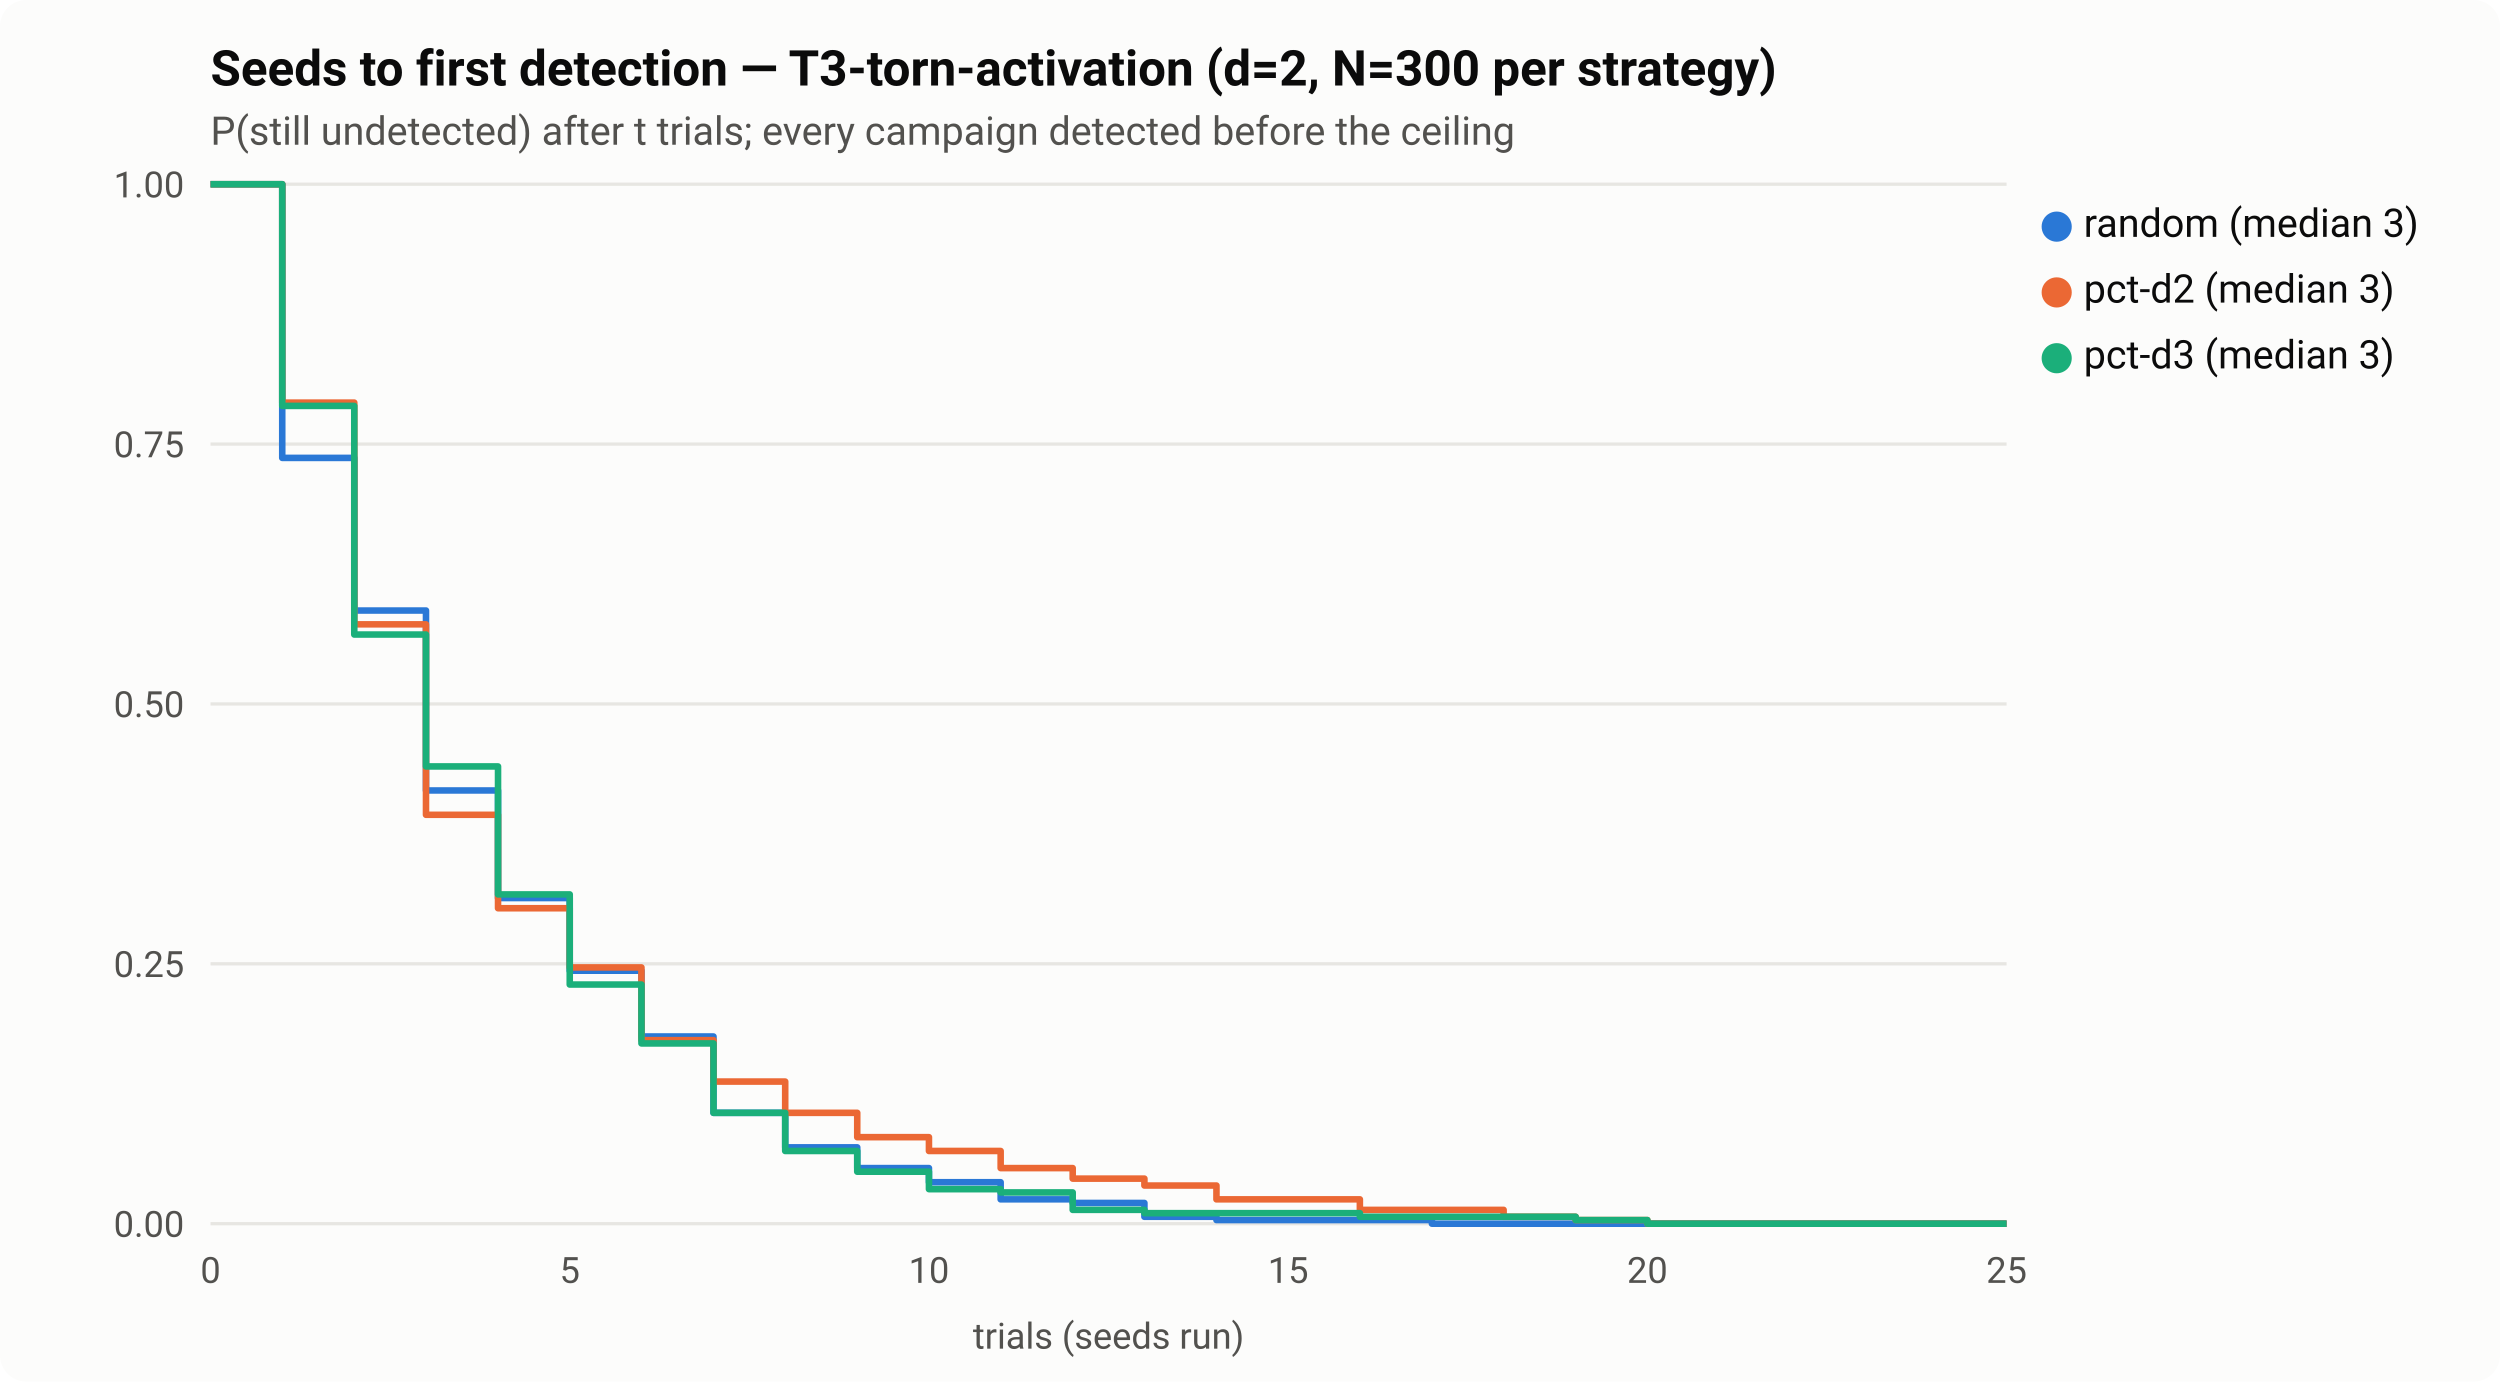
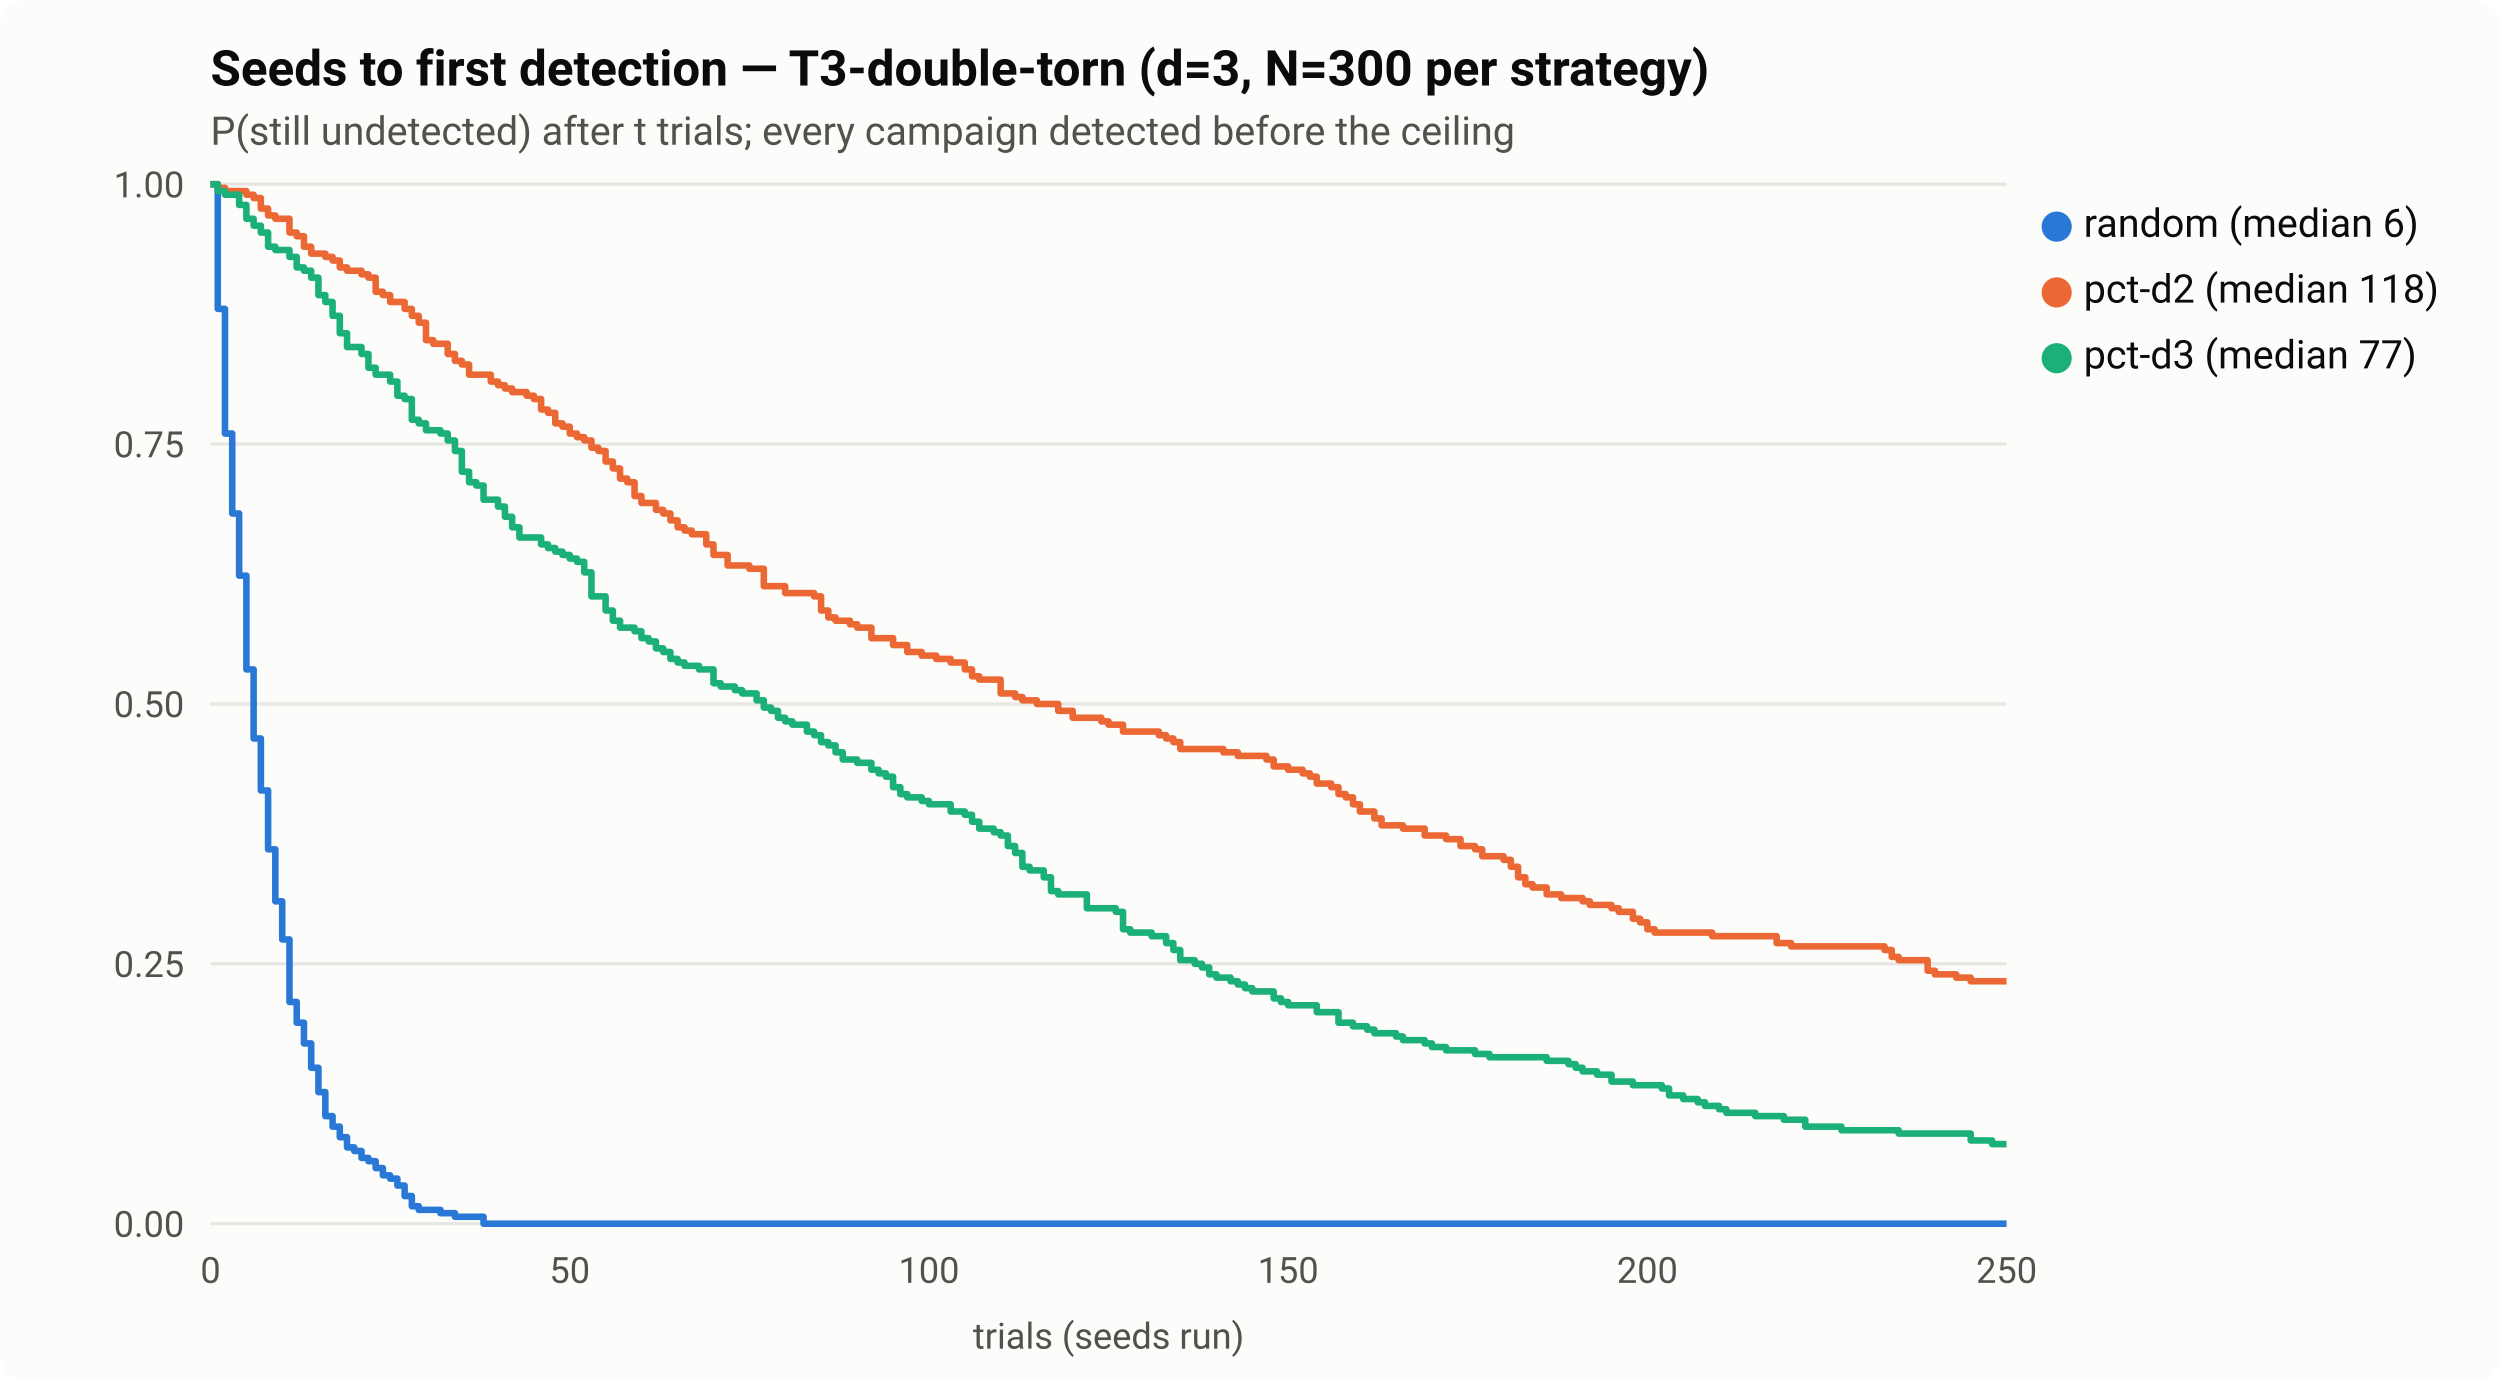
- <svg xmlns="http://www.w3.org/2000/svg" width="760" height="420" viewBox="0 0 760 420" role="img" aria-label="Kaplan-Meier detection curves for the depth-2 mutant">
+ <svg xmlns="http://www.w3.org/2000/svg" width="760" height="420" viewBox="0 0 760 420" role="img" aria-label="Kaplan-Meier detection curves for the depth-3 mutant">
  <rect width="760" height="420" fill="#fcfcfb" rx="8" />
-   <text x="64" y="26" font-family="Roboto, system-ui, sans-serif" font-size="15" font-weight="600" fill="#0b0b0b">Seeds to first detection — T3-torn-activation (d=2, N=300 per strategy)</text>
+   <text x="64" y="26" font-family="Roboto, system-ui, sans-serif" font-size="15" font-weight="600" fill="#0b0b0b">Seeds to first detection — T3-double-torn (d=3, N=300 per strategy)</text>
  <text x="64" y="44" font-family="Roboto, system-ui, sans-serif" font-size="12" fill="#52514e">P(still undetected) after t trials; every campaign detected before the ceiling</text>
  <line x1="64" y1="372.0" x2="610" y2="372.0" stroke="#e7e6e2" stroke-width="1" />
  <text x="56" y="376.0" font-family="Roboto, system-ui, sans-serif" font-size="11" fill="#52514e" text-anchor="end">0.00</text>
  <line x1="64" y1="293.0" x2="610" y2="293.0" stroke="#e7e6e2" stroke-width="1" />
  <text x="56" y="297.0" font-family="Roboto, system-ui, sans-serif" font-size="11" fill="#52514e" text-anchor="end">0.25</text>
  <line x1="64" y1="214.0" x2="610" y2="214.0" stroke="#e7e6e2" stroke-width="1" />
  <text x="56" y="218.0" font-family="Roboto, system-ui, sans-serif" font-size="11" fill="#52514e" text-anchor="end">0.50</text>
  <line x1="64" y1="135.0" x2="610" y2="135.0" stroke="#e7e6e2" stroke-width="1" />
  <text x="56" y="139.0" font-family="Roboto, system-ui, sans-serif" font-size="11" fill="#52514e" text-anchor="end">0.75</text>
  <line x1="64" y1="56.0" x2="610" y2="56.0" stroke="#e7e6e2" stroke-width="1" />
  <text x="56" y="60.0" font-family="Roboto, system-ui, sans-serif" font-size="11" fill="#52514e" text-anchor="end">1.00</text>
  <text x="64.0" y="390" font-family="Roboto, system-ui, sans-serif" font-size="11" fill="#52514e" text-anchor="middle">0</text>
-   <text x="173.2" y="390" font-family="Roboto, system-ui, sans-serif" font-size="11" fill="#52514e" text-anchor="middle">5</text>
-   <text x="282.4" y="390" font-family="Roboto, system-ui, sans-serif" font-size="11" fill="#52514e" text-anchor="middle">10</text>
-   <text x="391.6" y="390" font-family="Roboto, system-ui, sans-serif" font-size="11" fill="#52514e" text-anchor="middle">15</text>
-   <text x="500.8" y="390" font-family="Roboto, system-ui, sans-serif" font-size="11" fill="#52514e" text-anchor="middle">20</text>
-   <text x="610.0" y="390" font-family="Roboto, system-ui, sans-serif" font-size="11" fill="#52514e" text-anchor="middle">25</text>
+   <text x="173.2" y="390" font-family="Roboto, system-ui, sans-serif" font-size="11" fill="#52514e" text-anchor="middle">50</text>
+   <text x="282.4" y="390" font-family="Roboto, system-ui, sans-serif" font-size="11" fill="#52514e" text-anchor="middle">100</text>
+   <text x="391.6" y="390" font-family="Roboto, system-ui, sans-serif" font-size="11" fill="#52514e" text-anchor="middle">150</text>
+   <text x="500.8" y="390" font-family="Roboto, system-ui, sans-serif" font-size="11" fill="#52514e" text-anchor="middle">200</text>
+   <text x="610.0" y="390" font-family="Roboto, system-ui, sans-serif" font-size="11" fill="#52514e" text-anchor="middle">250</text>
  <text x="337" y="410" font-family="Roboto, system-ui, sans-serif" font-size="11" fill="#52514e" text-anchor="middle">trials (seeds run)</text>
-   <path d="M 64.0 56.0 H 85.8 V 139.2 H 107.7 V 185.6 H 129.5 V 240.3 H 151.4 V 273.0 H 173.2 V 295.1 H 195.0 V 315.1 H 216.9 V 338.3 H 238.7 V 348.8 H 260.6 V 355.1 H 282.4 V 359.4 H 304.2 V 364.6 H 326.1 V 365.7 H 347.9 V 369.9 H 369.8 V 370.9 H 435.3 V 372.0 H 610.0" fill="none" stroke="#2a78d6" stroke-width="2" stroke-linejoin="round" />
+   <path d="M 64.0 56.0 H 66.2 V 93.9 H 68.4 V 131.8 H 70.6 V 156.1 H 72.7 V 175.0 H 74.9 V 203.5 H 77.1 V 224.5 H 79.3 V 240.3 H 81.5 V 258.2 H 83.7 V 274.0 H 85.8 V 285.6 H 88.0 V 304.6 H 90.2 V 310.9 H 92.4 V 317.2 H 94.6 V 324.6 H 96.8 V 332.0 H 98.9 V 339.3 H 101.1 V 342.5 H 103.3 V 345.7 H 105.5 V 348.8 H 107.7 V 349.9 H 109.9 V 352.0 H 112.0 V 353.0 H 114.2 V 355.1 H 116.4 V 357.3 H 118.6 V 358.3 H 120.8 V 360.4 H 123.0 V 363.6 H 125.2 V 366.7 H 127.3 V 367.8 H 133.9 V 368.8 H 138.3 V 369.9 H 147.0 V 372.0 H 610.0" fill="none" stroke="#2a78d6" stroke-width="2" stroke-linejoin="round" />
  <text x="620" y="72" font-family="Roboto, system-ui, sans-serif" font-size="12" fill="#0b0b0b">
-     <tspan fill="#2a78d6">●</tspan> random (median 3)</text>
-   <path d="M 64.0 56.0 H 85.8 V 122.4 H 107.7 V 189.8 H 129.5 V 247.7 H 151.4 V 276.1 H 173.2 V 294.1 H 195.0 V 316.2 H 216.9 V 328.8 H 238.7 V 338.3 H 260.6 V 345.7 H 282.4 V 349.9 H 304.2 V 355.1 H 326.1 V 358.3 H 347.9 V 360.4 H 369.8 V 364.6 H 413.4 V 367.8 H 457.1 V 369.9 H 479.0 V 370.9 H 500.8 V 372.0 H 610.0" fill="none" stroke="#eb6834" stroke-width="2" stroke-linejoin="round" />
+     <tspan fill="#2a78d6">●</tspan> random (median 6)</text>
+   <path d="M 64.0 56.0 H 66.2 V 57.1 H 68.4 V 58.1 H 74.9 V 59.2 H 77.1 V 60.2 H 79.3 V 63.4 H 81.5 V 65.5 H 83.7 V 66.5 H 88.0 V 70.7 H 90.2 V 71.8 H 92.4 V 75.0 H 94.6 V 77.1 H 98.9 V 78.1 H 101.1 V 79.2 H 103.3 V 81.3 H 105.5 V 82.3 H 109.9 V 83.4 H 112.0 V 84.4 H 114.2 V 88.7 H 116.4 V 89.7 H 118.6 V 91.8 H 123.0 V 93.9 H 125.2 V 96.0 H 127.3 V 98.1 H 129.5 V 103.4 H 131.7 V 104.5 H 136.1 V 107.6 H 138.3 V 109.7 H 140.4 V 110.8 H 142.6 V 113.9 H 149.2 V 116.0 H 151.4 V 117.1 H 153.5 V 118.1 H 155.7 V 119.2 H 160.1 V 120.3 H 162.3 V 121.3 H 164.5 V 124.5 H 166.6 V 125.5 H 168.8 V 128.7 H 171.0 V 129.7 H 173.2 V 131.8 H 175.4 V 132.9 H 177.6 V 133.9 H 179.8 V 136.1 H 181.9 V 137.1 H 184.1 V 140.3 H 186.3 V 142.4 H 188.5 V 145.5 H 190.7 V 146.6 H 192.9 V 150.8 H 195.0 V 152.9 H 199.4 V 155.0 H 201.6 V 156.1 H 203.8 V 158.2 H 206.0 V 160.3 H 208.1 V 161.3 H 210.3 V 162.4 H 214.7 V 165.5 H 216.9 V 168.7 H 221.2 V 171.9 H 227.8 V 172.9 H 232.2 V 178.2 H 238.7 V 180.3 H 247.5 V 181.3 H 249.6 V 185.6 H 251.8 V 187.7 H 254.0 V 188.7 H 258.4 V 189.8 H 260.6 V 190.8 H 264.9 V 194.0 H 271.5 V 196.1 H 275.8 V 198.2 H 280.2 V 199.3 H 284.6 V 200.3 H 289.0 V 201.4 H 293.3 V 203.5 H 295.5 V 205.6 H 297.7 V 206.6 H 304.2 V 210.8 H 308.6 V 211.9 H 310.8 V 212.9 H 315.2 V 214.0 H 321.7 V 216.1 H 326.1 V 218.2 H 334.8 V 219.3 H 337.0 V 220.3 H 341.4 V 222.4 H 352.3 V 223.5 H 354.5 V 224.5 H 356.7 V 225.6 H 358.8 V 227.7 H 371.9 V 228.7 H 376.3 V 229.8 H 385.0 V 230.9 H 387.2 V 233.0 H 391.6 V 234.0 H 396.0 V 235.1 H 398.2 V 236.1 H 400.3 V 238.2 H 404.7 V 239.3 H 406.9 V 241.4 H 409.1 V 242.4 H 411.3 V 244.5 H 413.4 V 246.7 H 417.8 V 248.8 H 420.0 V 250.9 H 426.5 V 251.9 H 433.1 V 254.0 H 439.6 V 255.1 H 444.0 V 257.2 H 448.4 V 258.2 H 450.6 V 260.3 H 457.1 V 261.4 H 459.3 V 263.5 H 461.5 V 266.7 H 463.7 V 268.8 H 465.9 V 269.8 H 470.2 V 271.9 H 474.6 V 273.0 H 481.1 V 274.0 H 483.3 V 275.1 H 489.9 V 276.1 H 492.1 V 277.2 H 496.4 V 279.3 H 498.6 V 280.4 H 500.8 V 282.5 H 503.0 V 283.5 H 520.5 V 284.6 H 540.1 V 286.7 H 544.5 V 287.7 H 572.9 V 288.8 H 575.1 V 290.9 H 577.2 V 291.9 H 586.0 V 295.1 H 588.2 V 296.2 H 594.7 V 297.2 H 599.1 V 298.3 H 610.0" fill="none" stroke="#eb6834" stroke-width="2" stroke-linejoin="round" />
  <text x="620" y="92" font-family="Roboto, system-ui, sans-serif" font-size="12" fill="#0b0b0b">
-     <tspan fill="#eb6834">●</tspan> pct-d2 (median 3)</text>
-   <path d="M 64.0 56.0 H 85.8 V 123.4 H 107.7 V 192.9 H 129.5 V 233.0 H 151.4 V 271.9 H 173.2 V 299.3 H 195.0 V 317.2 H 216.9 V 338.3 H 238.7 V 349.9 H 260.6 V 356.2 H 282.4 V 361.5 H 304.2 V 362.5 H 326.1 V 367.8 H 347.9 V 368.8 H 413.4 V 369.9 H 479.0 V 370.9 H 500.8 V 372.0 H 610.0" fill="none" stroke="#1baf7a" stroke-width="2" stroke-linejoin="round" />
+     <tspan fill="#eb6834">●</tspan> pct-d2 (median 118)</text>
+   <path d="M 64.0 56.0 H 66.2 V 58.1 H 68.4 V 59.2 H 72.7 V 62.3 H 74.9 V 66.5 H 77.1 V 68.6 H 79.3 V 70.7 H 81.5 V 75.0 H 83.7 V 76.0 H 88.0 V 78.1 H 90.2 V 81.3 H 92.4 V 82.3 H 94.6 V 84.4 H 96.8 V 89.7 H 98.9 V 91.8 H 101.1 V 96.0 H 103.3 V 101.3 H 105.5 V 105.5 H 109.9 V 107.6 H 112.0 V 111.8 H 114.2 V 113.9 H 118.6 V 116.0 H 120.8 V 120.3 H 123.0 V 121.3 H 125.2 V 127.6 H 127.3 V 128.7 H 129.5 V 130.8 H 133.9 V 131.8 H 136.1 V 133.9 H 138.3 V 137.1 H 140.4 V 143.4 H 142.6 V 146.6 H 144.8 V 147.6 H 147.0 V 151.9 H 151.4 V 154.0 H 153.5 V 157.1 H 155.7 V 160.3 H 157.9 V 163.4 H 164.5 V 165.5 H 166.6 V 166.6 H 168.8 V 167.7 H 171.0 V 168.7 H 173.2 V 169.8 H 175.4 V 170.8 H 177.6 V 174.0 H 179.8 V 181.3 H 184.1 V 185.6 H 186.3 V 188.7 H 188.5 V 190.8 H 192.9 V 191.9 H 195.0 V 194.0 H 197.2 V 195.0 H 199.4 V 197.1 H 201.6 V 198.2 H 203.8 V 200.3 H 206.0 V 201.4 H 208.1 V 202.4 H 212.5 V 203.5 H 216.9 V 207.7 H 219.1 V 208.7 H 223.4 V 209.8 H 225.6 V 210.8 H 230.0 V 212.9 H 232.2 V 215.1 H 234.4 V 216.1 H 236.5 V 218.2 H 238.7 V 219.3 H 240.9 V 220.3 H 245.3 V 222.4 H 247.5 V 223.5 H 249.6 V 225.6 H 251.8 V 226.6 H 254.0 V 228.7 H 256.2 V 230.9 H 260.6 V 231.9 H 264.9 V 234.0 H 267.1 V 235.1 H 269.3 V 236.1 H 271.5 V 239.3 H 273.7 V 241.4 H 275.8 V 242.4 H 280.2 V 243.5 H 282.4 V 244.5 H 289.0 V 246.7 H 293.3 V 247.7 H 295.5 V 249.8 H 297.7 V 251.9 H 302.1 V 253.0 H 304.2 V 254.0 H 306.4 V 257.2 H 308.6 V 259.3 H 310.8 V 263.5 H 313.0 V 264.6 H 317.3 V 266.7 H 319.5 V 270.9 H 321.7 V 271.9 H 330.4 V 276.1 H 339.2 V 277.2 H 341.4 V 282.5 H 343.6 V 283.5 H 350.1 V 284.6 H 354.5 V 286.7 H 356.7 V 288.8 H 358.8 V 291.9 H 363.2 V 293.0 H 365.4 V 294.1 H 367.6 V 296.2 H 369.8 V 297.2 H 374.1 V 298.3 H 376.3 V 299.3 H 378.5 V 300.4 H 380.7 V 301.4 H 387.2 V 303.5 H 389.4 V 304.6 H 391.6 V 305.6 H 400.3 V 307.7 H 406.9 V 310.9 H 411.3 V 312.0 H 415.6 V 313.0 H 417.8 V 314.1 H 424.4 V 315.1 H 426.5 V 316.2 H 433.1 V 317.2 H 435.3 V 318.3 H 439.6 V 319.3 H 448.4 V 320.4 H 452.8 V 321.4 H 470.2 V 322.5 H 476.8 V 323.5 H 479.0 V 324.6 H 481.1 V 325.7 H 485.5 V 326.7 H 489.9 V 328.8 H 496.4 V 329.9 H 505.2 V 330.9 H 507.4 V 333.0 H 511.7 V 334.1 H 516.1 V 335.1 H 518.3 V 336.2 H 522.6 V 337.2 H 524.8 V 338.3 H 533.6 V 339.3 H 542.3 V 340.4 H 548.8 V 342.5 H 559.8 V 343.6 H 577.2 V 344.6 H 599.1 V 346.7 H 605.6 V 347.8 H 610.0" fill="none" stroke="#1baf7a" stroke-width="2" stroke-linejoin="round" />
  <text x="620" y="112" font-family="Roboto, system-ui, sans-serif" font-size="12" fill="#0b0b0b">
-     <tspan fill="#1baf7a">●</tspan> pct-d3 (median 3)</text>
+     <tspan fill="#1baf7a">●</tspan> pct-d3 (median 77)</text>
</svg>
